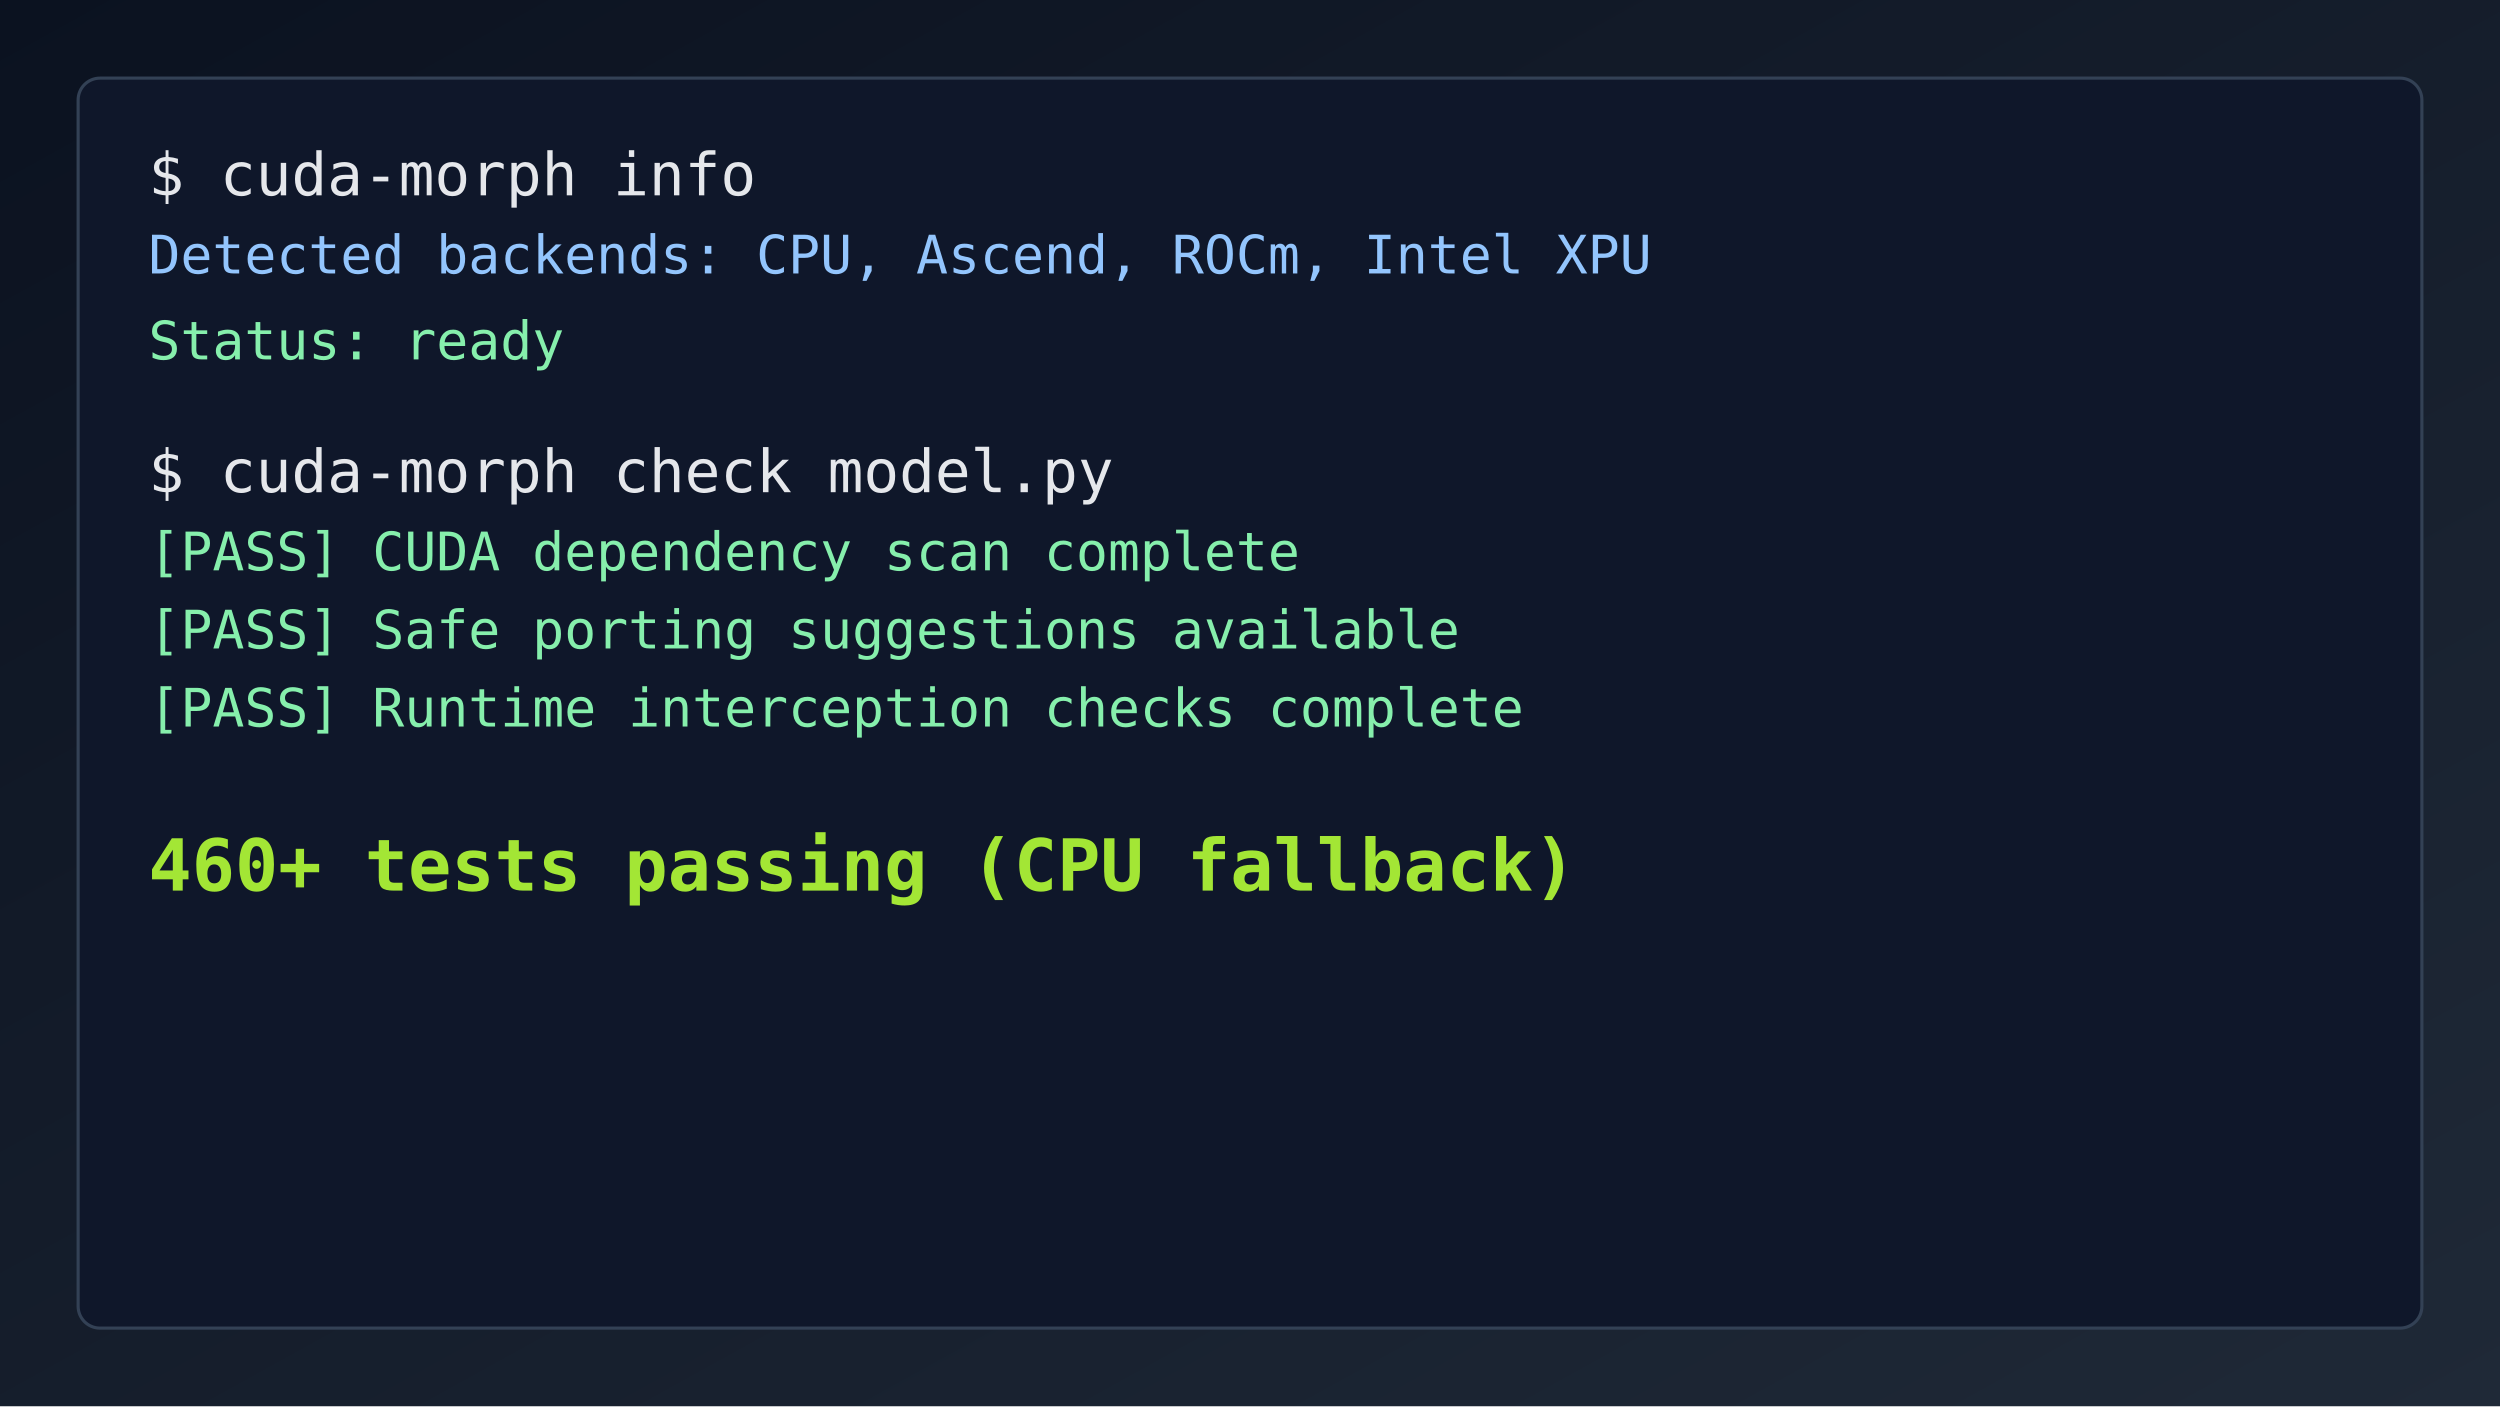
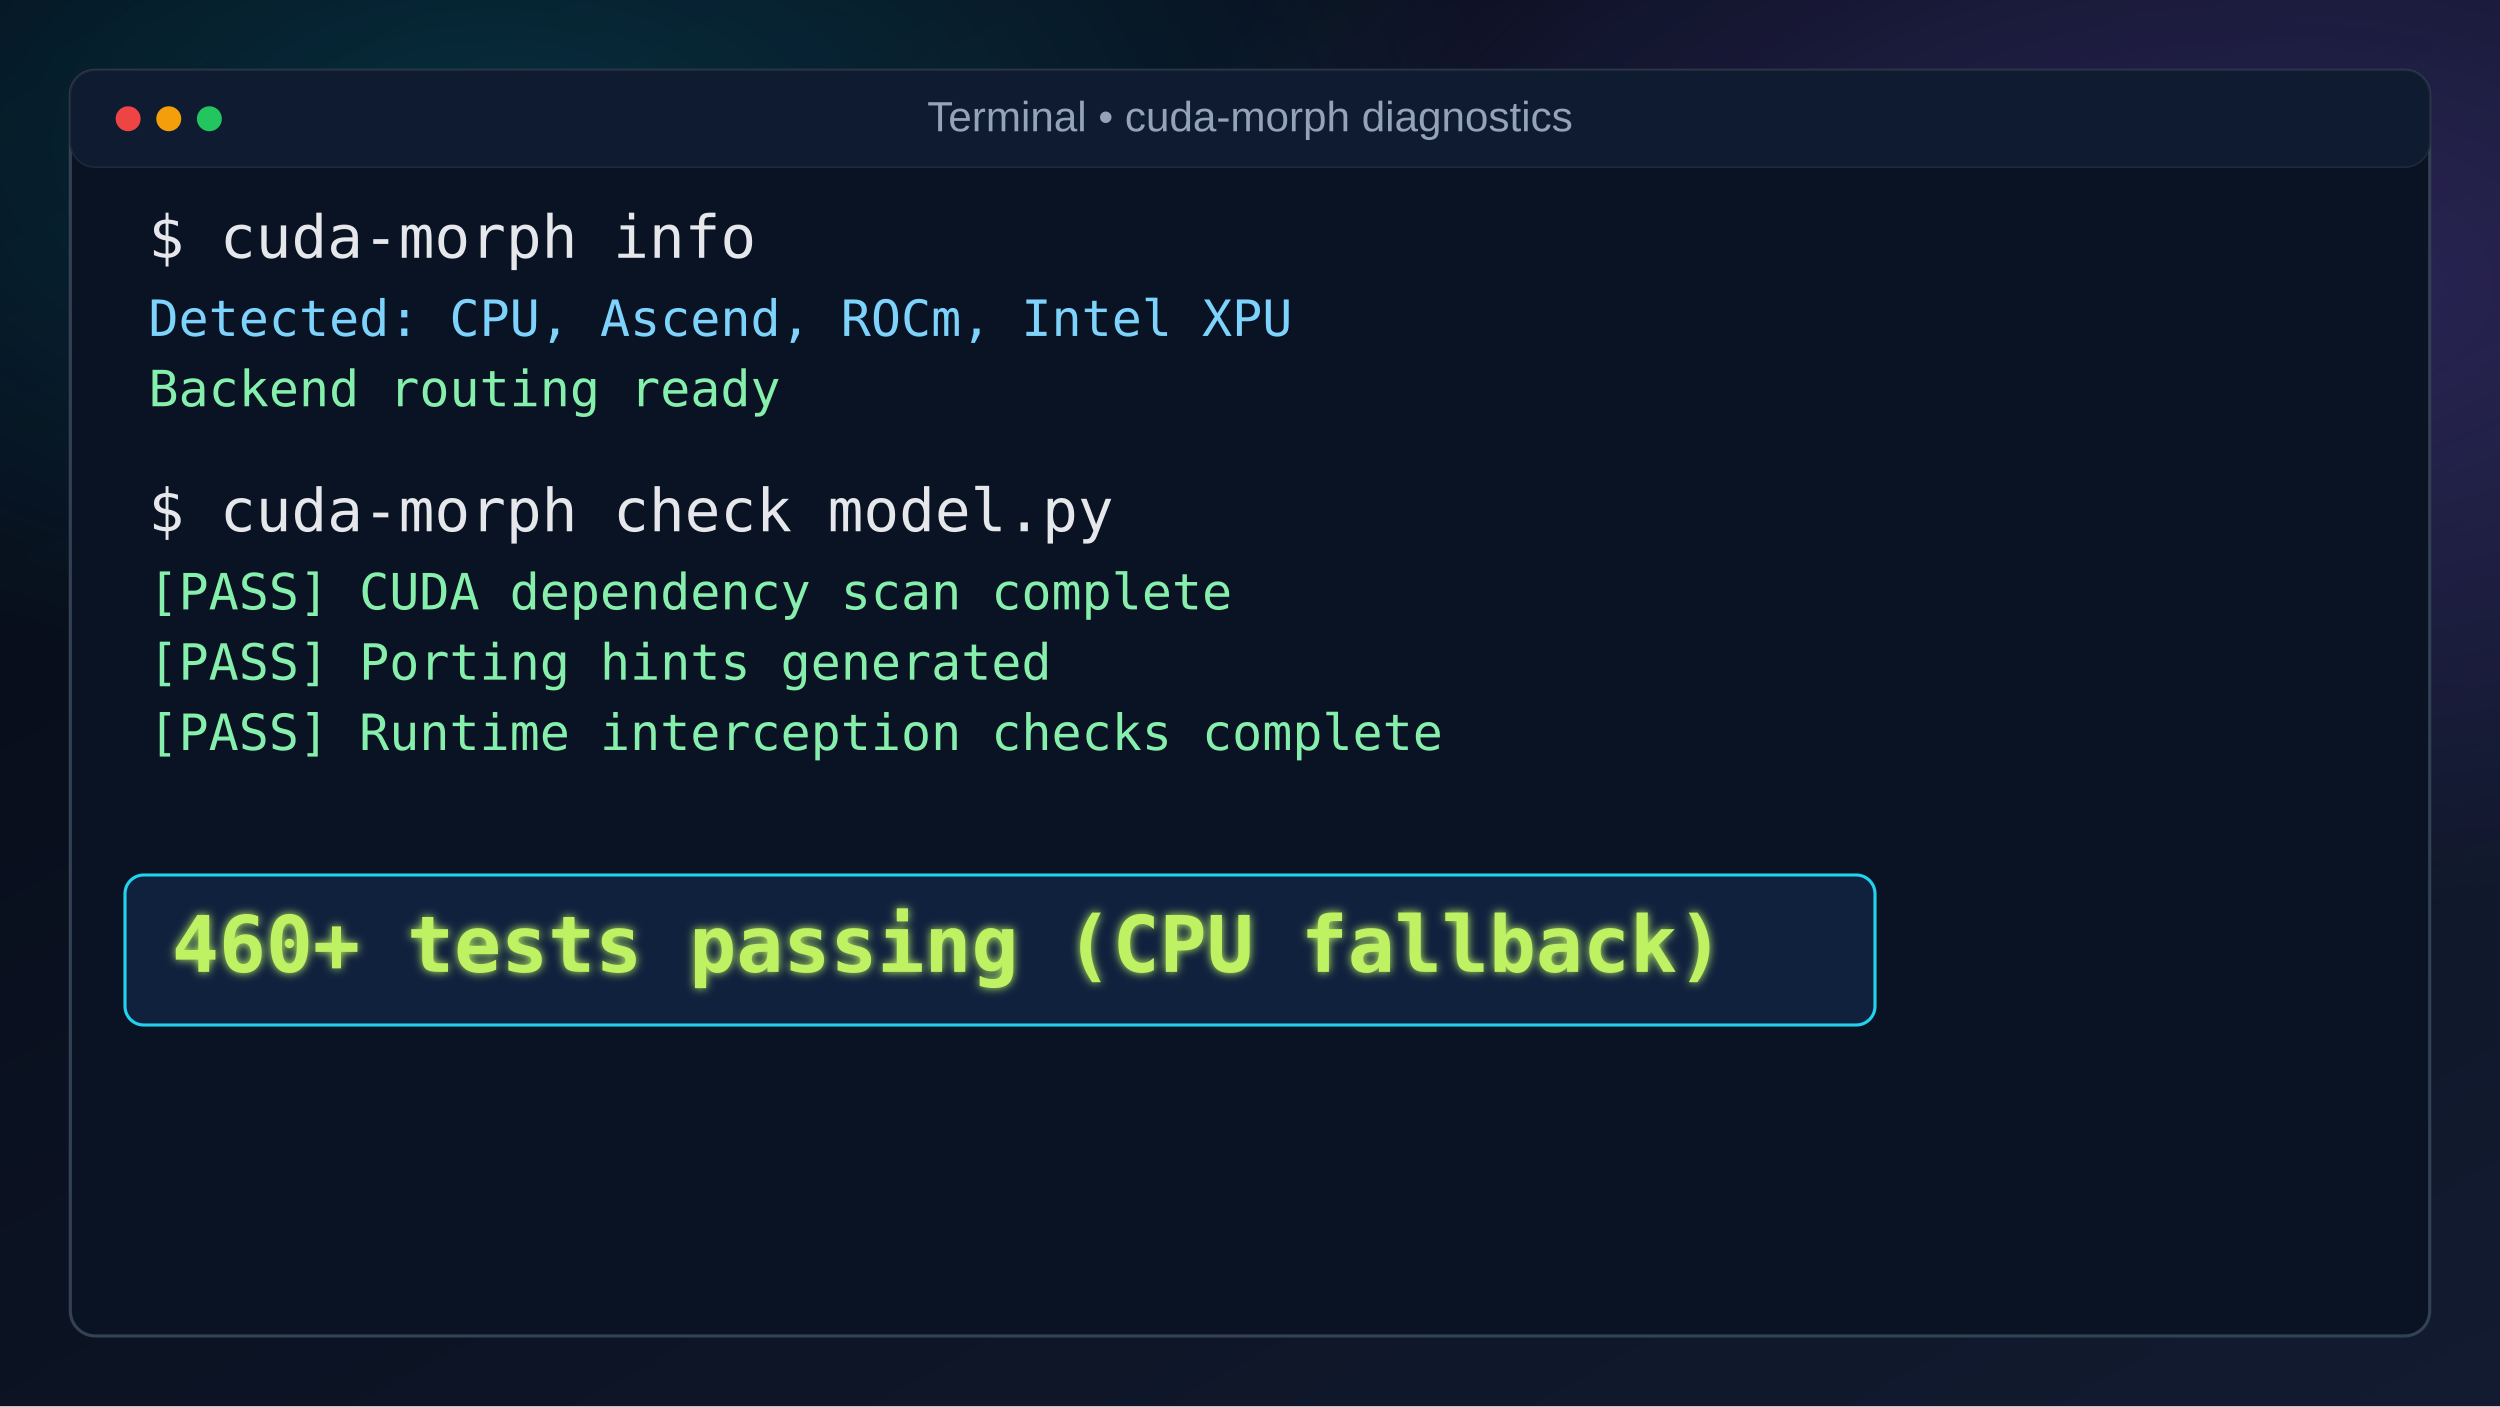
<svg xmlns="http://www.w3.org/2000/svg" width="1600" height="900" viewBox="0 0 1600 900" role="img" aria-label="cuda-morph cli dark screenshot">
  <defs>
    <linearGradient id="bg" x1="0" x2="1" y1="0" y2="1">
-       <stop offset="0%" stop-color="#0b1220" />
-       <stop offset="100%" stop-color="#1f2937" />
+       <stop offset="0%" stop-color="#050a15" />
+       <stop offset="100%" stop-color="#121b30" />
    </linearGradient>
+     <radialGradient id="lightA" cx="0.2" cy="0.1" r="0.4">
+       <stop offset="0%" stop-color="#06b6d4" stop-opacity="0.20" />
+       <stop offset="100%" stop-color="#06b6d4" stop-opacity="0" />
+     </radialGradient>
+     <radialGradient id="lightB" cx="0.9" cy="0.2" r="0.45">
+       <stop offset="0%" stop-color="#8b5cf6" stop-opacity="0.24" />
+       <stop offset="100%" stop-color="#8b5cf6" stop-opacity="0" />
+     </radialGradient>
+     <filter id="textGlow" x="-30%" y="-30%" width="160%" height="160%">
+       <feGaussianBlur stdDeviation="3" result="blur" />
+       <feMerge>
+         <feMergeNode in="blur" />
+         <feMergeNode in="SourceGraphic" />
+       </feMerge>
+     </filter>
  </defs>
  <rect width="1600" height="900" fill="url(#bg)" />
-   <rect x="50" y="50" width="1500" height="800" rx="14" fill="#0f172a" stroke="#334155" stroke-width="2" />
-   <text x="95" y="125" font-family="Consolas, monospace" font-size="38" fill="#e5e7eb">$ cuda-morph info</text>
-   <text x="95" y="175" font-family="Consolas, monospace" font-size="34" fill="#93c5fd">Detected backends: CPU, Ascend, ROCm, Intel XPU</text>
-   <text x="95" y="230" font-family="Consolas, monospace" font-size="34" fill="#86efac">Status: ready</text>
-   <text x="95" y="315" font-family="Consolas, monospace" font-size="38" fill="#e5e7eb">$ cuda-morph check model.py</text>
-   <text x="95" y="365" font-family="Consolas, monospace" font-size="34" fill="#86efac">[PASS] CUDA dependency scan complete</text>
-   <text x="95" y="415" font-family="Consolas, monospace" font-size="34" fill="#86efac">[PASS] Safe porting suggestions available</text>
-   <text x="95" y="465" font-family="Consolas, monospace" font-size="34" fill="#86efac">[PASS] Runtime interception checks complete</text>
-   <text x="95" y="570" font-family="Consolas, monospace" font-size="46" font-weight="700" fill="#a3e635">460+ tests passing (CPU fallback)</text>
+   <rect width="1600" height="900" fill="url(#lightA)" />
+   <rect width="1600" height="900" fill="url(#lightB)" />
+   <rect x="45" y="45" width="1510" height="810" rx="16" fill="#0a1324" stroke="#334155" stroke-width="2" />
+   <rect x="45" y="45" width="1510" height="62" rx="16" fill="#0f1b31" stroke="#1f2937" stroke-width="1" />
+   <circle cx="82" cy="76" r="8" fill="#ef4444" />
+   <circle cx="108" cy="76" r="8" fill="#f59e0b" />
+   <circle cx="134" cy="76" r="8" fill="#22c55e" />
+   <text x="800" y="84" text-anchor="middle" font-family="Segoe UI, Arial, sans-serif" font-size="27" fill="#94a3b8">Terminal • cuda-morph diagnostics</text>
+   <text x="95" y="165" font-family="Consolas, monospace" font-size="38" fill="#e5e7eb">$ cuda-morph info</text>
+   <text x="95" y="215" font-family="Consolas, monospace" font-size="32" fill="#7dd3fc">Detected: CPU, Ascend, ROCm, Intel XPU</text>
+   <text x="95" y="260" font-family="Consolas, monospace" font-size="32" fill="#86efac">Backend routing ready</text>
+   <text x="95" y="340" font-family="Consolas, monospace" font-size="38" fill="#e5e7eb">$ cuda-morph check model.py</text>
+   <text x="95" y="390" font-family="Consolas, monospace" font-size="32" fill="#86efac">[PASS] CUDA dependency scan complete</text>
+   <text x="95" y="435" font-family="Consolas, monospace" font-size="32" fill="#86efac">[PASS] Porting hints generated</text>
+   <text x="95" y="480" font-family="Consolas, monospace" font-size="32" fill="#86efac">[PASS] Runtime interception checks complete</text>
+   <rect x="80" y="560" width="1120" height="96" rx="12" fill="#10213e" stroke="#22d3ee" stroke-width="2" />
+   <text x="110" y="622" font-family="Consolas, monospace" font-size="50" font-weight="700" fill="#bef264" filter="url(#textGlow)">460+ tests passing (CPU fallback)</text>
</svg>
